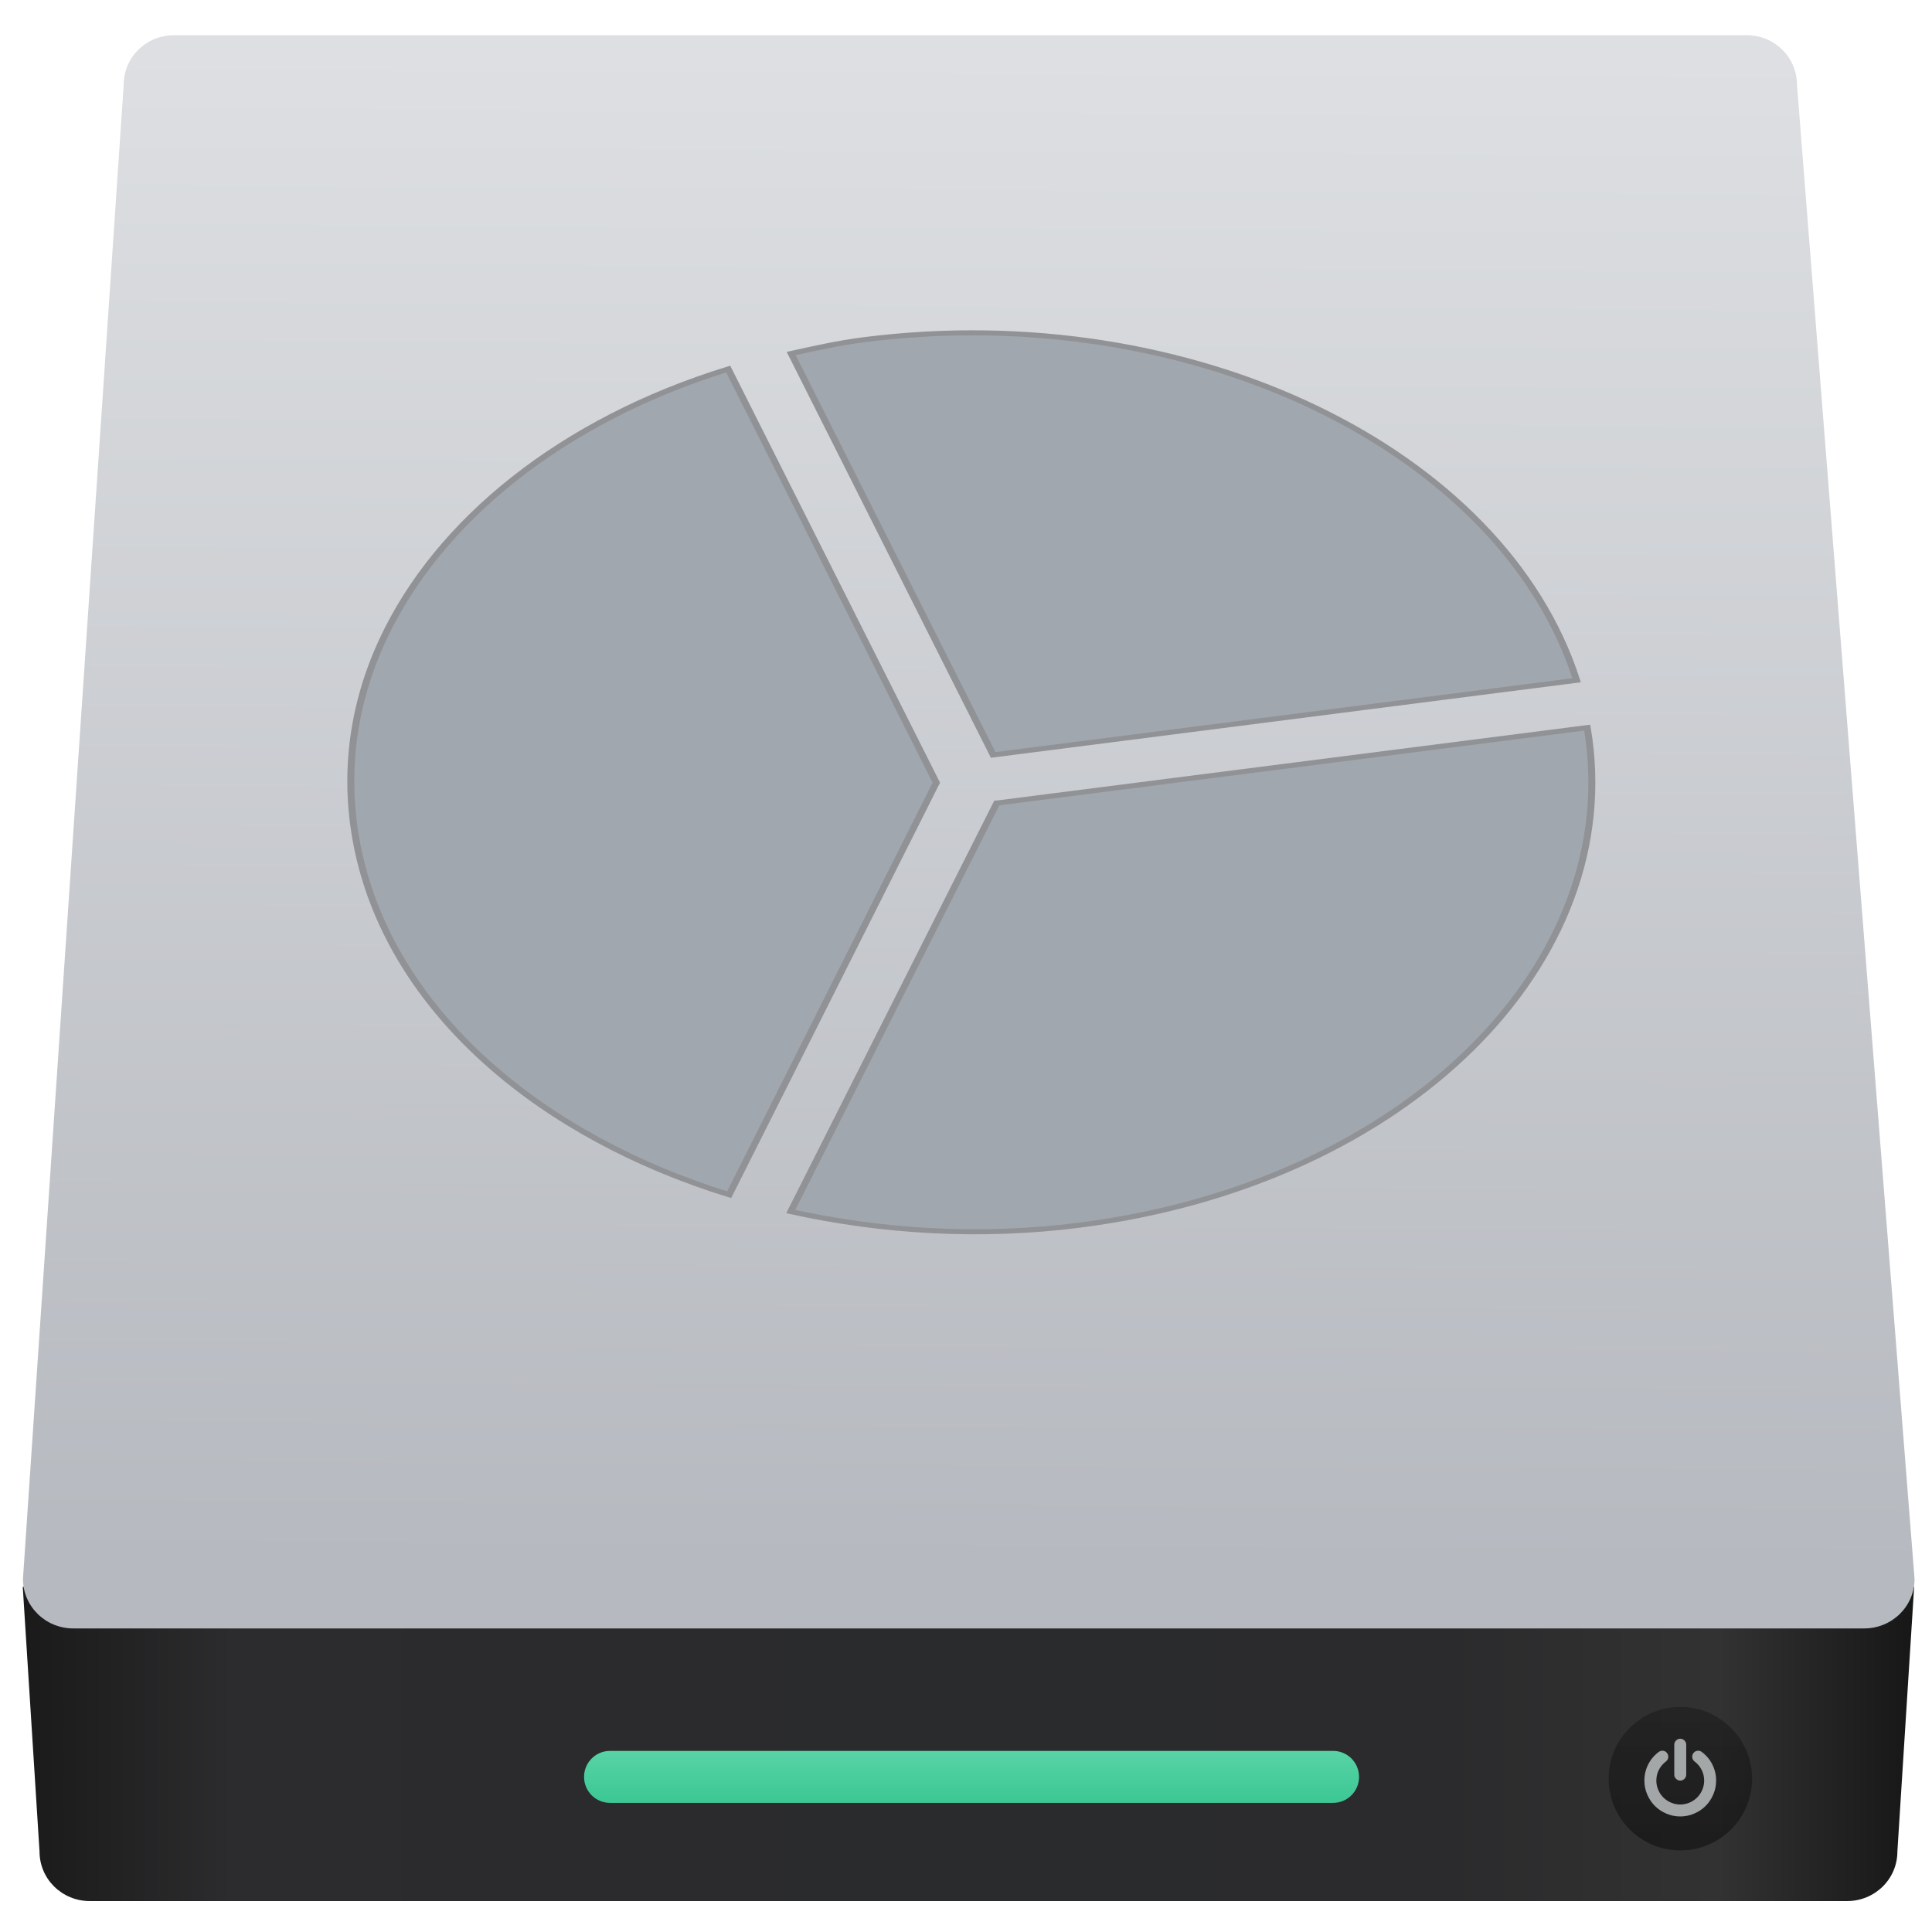
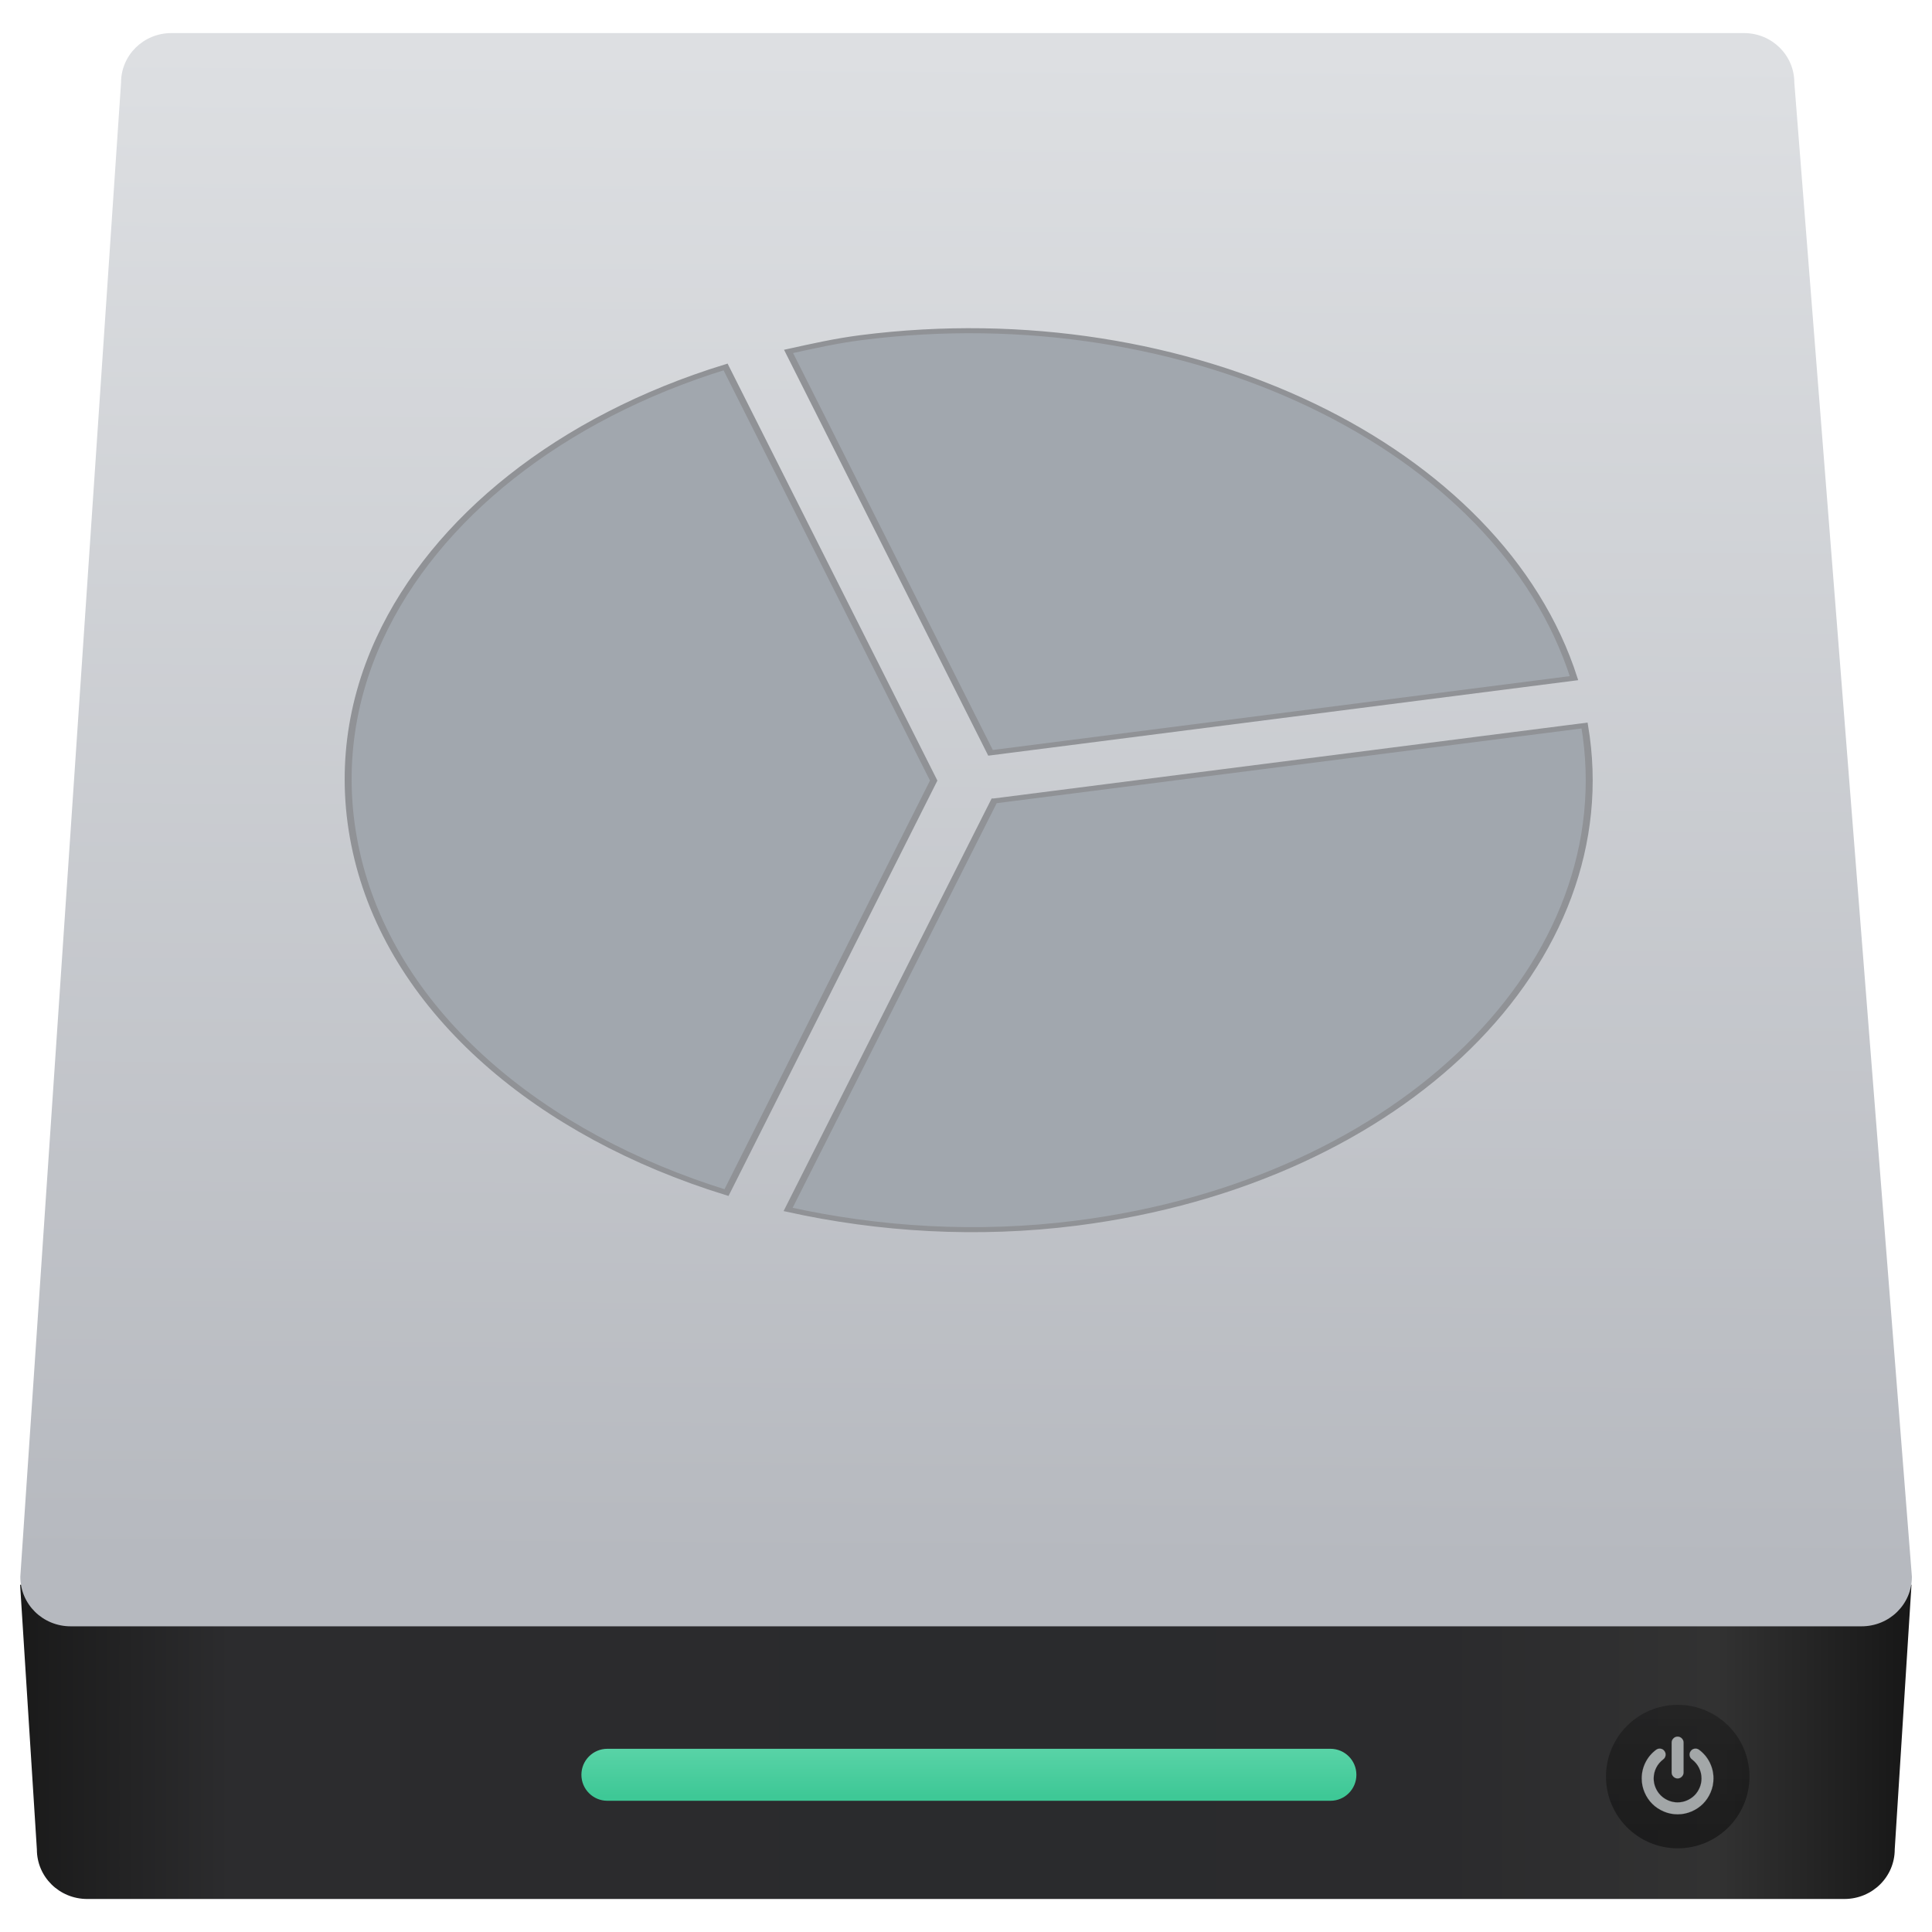
- <svg xmlns="http://www.w3.org/2000/svg" xmlns:ns2="http://www.openswatchbook.org/uri/2009/osb" xmlns:xlink="http://www.w3.org/1999/xlink" width="48" height="48" id="svg5453" version="1.1">
+ <svg xmlns="http://www.w3.org/2000/svg" xmlns:xlink="http://www.w3.org/1999/xlink" width="48" height="48" id="svg5453" version="1.1">
  <defs id="defs5455">
-     <linearGradient id="linearGradient3923">
-       <stop id="stop3925" offset="0" style="stop-color:#c8c8c8;stop-opacity:1;" />
-       <stop id="stop3927" offset="1" style="stop-color:#969696;stop-opacity:1;" />
+     <linearGradient id="linearGradient8311-06">
+       <stop id="stop8313-6" style="stop-color:#a9a3d4;stop-opacity:1" offset="0" />
+       <stop offset="0.47" style="stop-color:#87baff;stop-opacity:1" id="stop4462" />
+       <stop id="stop8315-2" style="stop-color:#89ec85;stop-opacity:1" offset="1" />
    </linearGradient>
+     <linearGradient gradientUnits="userSpaceOnUse" y2="23.5" x2="47" y1="23.5" x1="0" id="linearGradient4460" xlink:href="#linearGradient8311-06" />
+     <linearGradient id="linearGradient4915">
+       <stop style="stop-color:#8645a3;stop-opacity:1" offset="0" id="stop4917" />
+       <stop id="stop4919" offset="1" style="stop-color:#d164ff;stop-opacity:1" />
+     </linearGradient>
+     <linearGradient id="linearGradient3687-2">
+       <stop id="stop3689-6" offset="0" style="stop-color:#1a1a1a;stop-opacity:1" />
+       <stop style="stop-color:#2c2c2e;stop-opacity:1" offset="0.111" id="stop3691-8" />
+       <stop style="stop-color:#2b2b2d;stop-opacity:1" offset="0.29" id="stop3693-8" />
+       <stop style="stop-color:#2a2b2d;stop-opacity:1" offset="0.512" id="stop3695-4" />
+       <stop style="stop-color:#2b2b2d;stop-opacity:1" offset="0.752" id="stop3699-86" />
+       <stop id="stop3701-8" offset="0.897" style="stop-color:#323232;stop-opacity:1" />
+       <stop id="stop3703-9" offset="1" style="stop-color:#171717;stop-opacity:1" />
+     </linearGradient>
+     <linearGradient id="linearGradient4642">
+       <stop id="stop4644" style="stop-color:#0bac83;stop-opacity:1" offset="0" />
+       <stop id="stop4646" style="stop-color:#13ffaf;stop-opacity:1" offset="1" />
+     </linearGradient>
+     <linearGradient id="linearGradient4179-7">
+       <stop id="stop4181-2" style="stop-color:#e8d800;stop-opacity:1" offset="0" />
+       <stop id="stop4183-1" style="stop-color:#feff68;stop-opacity:1" offset="1" />
+     </linearGradient>
+     <linearGradient id="linearGradient4422">
+       <stop style="stop-color:#ff9300;stop-opacity:1" offset="0" id="stop4424" />
+       <stop style="stop-color:#ffd702;stop-opacity:1" offset="1" id="stop4426" />
+     </linearGradient>
+     <linearGradient gradientTransform="matrix(0.2484154,0,0,0.2442788,433.3838,517.1709)" y2="107.361" x2="122.719" y1="107.361" x1="10.094" gradientUnits="userSpaceOnUse" id="linearGradient4197-9" xlink:href="#linearGradient3687-2" />
+     <linearGradient gradientUnits="userSpaceOnUse" y2="518.407" x2="449.549" y1="540.746" x1="449.428" id="linearGradient4998" xlink:href="#linearGradient4992" />
+     <linearGradient id="linearGradient4992">
+       <stop id="stop4994" offset="0" style="stop-color:#b6b9bf;stop-opacity:1" />
+       <stop id="stop4996" offset="1" style="stop-color:#dddfe2;stop-opacity:1" />
+     </linearGradient>
+     <linearGradient gradientTransform="matrix(0.5053957,0,0,1,229.1484,2.166555)" gradientUnits="userSpaceOnUse" y2="543.088" x2="451.021" y1="544.15" x1="451.021" id="linearGradient4735" xlink:href="#linearGradient8467-7" />
    <linearGradient id="linearGradient8467-7">
      <stop offset="0" style="stop-color:#3ec896;stop-opacity:1" id="stop8469-4" />
      <stop offset="1" style="stop-color:#66d9af;stop-opacity:1" id="stop8471-7" />
    </linearGradient>
-     <linearGradient id="linearGradient4992">
-       <stop id="stop4994" offset="0" style="stop-color:#b6b9bf;stop-opacity:1" />
-       <stop id="stop4996" offset="1" style="stop-color:#dddfe2;stop-opacity:1" />
-     </linearGradient>
+     <linearGradient gradientTransform="translate(0,0.1063949)" gradientUnits="userSpaceOnUse" y2="544.724" x2="467.175" y1="546.847" x1="467.175" id="linearGradient4963" xlink:href="#linearGradient4957" />
    <linearGradient id="linearGradient4957">
      <stop id="stop4959" offset="0" style="stop-color:#040404;stop-opacity:1" />
      <stop id="stop4961" offset="1" style="stop-color:#121212;stop-opacity:0.908" />
    </linearGradient>
-     <linearGradient gradientTransform="matrix(0.2484154,0,0,0.2442788,433.3838,517.1709)" y2="107.361" x2="122.719" y1="107.361" x1="10.094" gradientUnits="userSpaceOnUse" id="linearGradient4197-9" xlink:href="#linearGradient3687-7" />
-     <linearGradient id="linearGradient3687-7">
-       <stop style="stop-color:#1a1a1a;stop-opacity:1" offset="0" id="stop3689-9" />
-       <stop id="stop3691-0" offset="0.111" style="stop-color:#2c2c2e;stop-opacity:1" />
-       <stop id="stop3693-6" offset="0.29" style="stop-color:#2b2b2d;stop-opacity:1" />
-       <stop id="stop3695-9" offset="0.512" style="stop-color:#2a2b2d;stop-opacity:1" />
-       <stop id="stop3699-5" offset="0.752" style="stop-color:#2b2b2d;stop-opacity:1" />
-       <stop style="stop-color:#323232;stop-opacity:1" offset="0.897" id="stop3701-3" />
-       <stop style="stop-color:#171717;stop-opacity:1" offset="1" id="stop3703-6" />
-     </linearGradient>
-     <linearGradient y2="188.156" x2="319.022" y1="188.156" x1="57.289" gradientUnits="userSpaceOnUse" id="linearGradient4740" xlink:href="#linearGradient3923" />
-     <linearGradient y2="188.156" x2="319.022" y1="188.156" x1="57.289" gradientUnits="userSpaceOnUse" id="linearGradient4742" xlink:href="#linearGradient3923" />
-     <linearGradient y2="188.156" x2="319.022" y1="188.156" x1="57.289" gradientUnits="userSpaceOnUse" id="linearGradient4744" xlink:href="#linearGradient3923" />
-     <linearGradient y2="188.156" x2="319.022" y1="188.156" x1="57.289" gradientUnits="userSpaceOnUse" id="linearGradient4746" xlink:href="#linearGradient3923" />
-     <linearGradient y2="188.156" x2="319.022" y1="188.156" x1="57.289" gradientUnits="userSpaceOnUse" id="linearGradient4748" xlink:href="#linearGradient3923" />
-     <linearGradient y2="188.156" x2="319.022" y1="188.156" x1="57.289" gradientUnits="userSpaceOnUse" id="linearGradient4750" xlink:href="#linearGradient3923" />
-     <linearGradient y2="188.156" x2="319.022" y1="188.156" x1="57.289" gradientUnits="userSpaceOnUse" id="linearGradient4752" xlink:href="#linearGradient3923" />
-     <linearGradient y2="188.156" x2="319.022" y1="188.156" x1="57.289" gradientUnits="userSpaceOnUse" id="linearGradient4754" xlink:href="#linearGradient3923" />
-     <linearGradient y2="188.156" x2="319.022" y1="188.156" x1="57.289" gradientUnits="userSpaceOnUse" id="linearGradient4756" xlink:href="#linearGradient3923" />
-     <linearGradient y2="188.156" x2="319.022" y1="188.156" x1="57.289" gradientUnits="userSpaceOnUse" id="linearGradient4758" xlink:href="#linearGradient3923" />
-     <linearGradient y2="188.156" x2="319.022" y1="188.156" x1="57.289" gradientUnits="userSpaceOnUse" id="linearGradient4760" xlink:href="#linearGradient3923" />
-     <linearGradient y2="188.156" x2="319.022" y1="188.156" x1="57.289" gradientUnits="userSpaceOnUse" id="linearGradient4762" xlink:href="#linearGradient3923" />
-     <linearGradient y2="188.156" x2="319.022" y1="188.156" x1="57.289" gradientUnits="userSpaceOnUse" id="linearGradient4764" xlink:href="#linearGradient3923" />
-     <linearGradient y2="188.156" x2="319.022" y1="188.156" x1="57.289" gradientUnits="userSpaceOnUse" id="linearGradient4766" xlink:href="#linearGradient3923" />
-     <linearGradient y2="188.156" x2="319.022" y1="188.156" x1="57.289" gradientUnits="userSpaceOnUse" id="linearGradient4768" xlink:href="#linearGradient3923" />
-     <linearGradient id="linearGradient4207" ns2:paint="gradient">
-       <stop style="stop-color:#3498db;stop-opacity:1;" offset="0" id="stop3371" />
-       <stop style="stop-color:#3498db;stop-opacity:0;" offset="1" id="stop3373" />
-     </linearGradient>
-     <linearGradient gradientTransform="matrix(0.5053957,0,0,1,229.1484,2.166555)" gradientUnits="userSpaceOnUse" y2="543.088" x2="451.021" y1="544.15" x1="451.021" id="linearGradient4735" xlink:href="#linearGradient8467-7" />
-     <linearGradient gradientTransform="translate(0,0.1063949)" gradientUnits="userSpaceOnUse" y2="544.724" x2="467.175" y1="546.847" x1="467.175" id="linearGradient4963" xlink:href="#linearGradient4957" />
-     <linearGradient gradientUnits="userSpaceOnUse" y2="518.407" x2="449.549" y1="540.746" x1="449.428" id="linearGradient4998" xlink:href="#linearGradient4992" />
-     <linearGradient xlink:href="#linearGradient3923" id="linearGradient5192" gradientUnits="userSpaceOnUse" x1="57.289" y1="188.156" x2="319.022" y2="188.156" />
  </defs>
  <g id="layer1" transform="translate(-384.5714,-499.798)">
-     <g id="g5207" transform="matrix(1.208546,0,0,1.208546,-85.31878,-109.2723)">
-       <g transform="translate(44.99991,-0.8003837)" id="g5194">
-         <g transform="matrix(0.7375057,0,0,0.7375057,62.39582,138.4747)" id="layer1-0">
-           <g id="layer1-37" transform="matrix(1.884517,0,0,1.884517,-346.0235,-478.7152)">
-             <flowRoot xml:space="preserve" id="flowRoot4170-9" style="font-style:normal;font-variant:normal;font-weight:normal;font-stretch:normal;font-size:10px;line-height:125%;font-family:sans-serif;-inkscape-font-specification:'sans-serif, Normal';text-align:start;letter-spacing:0px;word-spacing:0px;writing-mode:lr-tb;text-anchor:start;fill:#000000;fill-opacity:1;stroke:none" transform="translate(389.5714,520.798)">
-               <flowRegion id="flowRegion4172-4">
-                 <rect id="rect4174-8" width="27" height="15" x="22" y="3" />
-               </flowRegion>
-               <flowPara id="flowPara4176-9">Plasm</flowPara>
-             </flowRoot>
-             <g id="layer1-3" transform="translate(-56.14344,-2.137946)">
-               <g transform="translate(6.679591,2.113471)" id="g5522-9">
-                 <path style="fill:url(#linearGradient4197-9);fill-opacity:1;stroke:none" d="m 435.891,541.073 0.248,3.915 c 0,0.406 0.332,0.733 0.745,0.733 l 25.99,0 c 0.413,0 0.745,-0.327 0.745,-0.733 l 0.248,-3.915 -27.978,0 z" id="rect3001-4" />
-                 <path style="fill:url(#linearGradient4998);fill-opacity:1;stroke:none" d="m 438.129,518.122 23.26,0 c 0.413,0 0.745,0.327 0.745,0.733 l 1.739,22.1 c 0,0.406 -0.332,0.733 -0.745,0.733 l -26.489,0 c -0.413,0 -0.745,-0.327 -0.745,-0.733 l 1.49,-22.1 c 0,-0.406 0.332,-0.733 0.745,-0.733 z" id="path3778" />
-                 <g transform="matrix(0.6481917,0,0,0.6481917,459.0424,-145.9128)" id="g4263" />
-                 <g id="g5408-7" transform="matrix(0.01560666,-1.1115667e-4,8.7994552e-5,0.01235465,452.5236,526.3262)" style="fill:url(#linearGradient5192);fill-opacity:1">
-                   <g id="g5372-1" style="fill:url(#linearGradient4740);fill-opacity:1" />
-                   <g id="g5374-8" style="fill:url(#linearGradient4742);fill-opacity:1" />
-                   <g id="g5376-8" style="fill:url(#linearGradient4744);fill-opacity:1" />
-                   <g id="g5378-8" style="fill:url(#linearGradient4746);fill-opacity:1" />
-                   <g id="g5380-5" style="fill:url(#linearGradient4748);fill-opacity:1" />
-                   <g id="g5382-5" style="fill:url(#linearGradient4750);fill-opacity:1" />
-                   <g id="g5384-9" style="fill:url(#linearGradient4752);fill-opacity:1" />
-                   <g id="g5386-2" style="fill:url(#linearGradient4754);fill-opacity:1" />
-                   <g id="g5388-1" style="fill:url(#linearGradient4756);fill-opacity:1" />
-                   <g id="g5390-5" style="fill:url(#linearGradient4758);fill-opacity:1" />
-                   <g id="g5392-8" style="fill:url(#linearGradient4760);fill-opacity:1" />
-                   <g id="g5394-6" style="fill:url(#linearGradient4762);fill-opacity:1" />
-                   <g id="g5396-5" style="fill:url(#linearGradient4764);fill-opacity:1" />
-                   <g id="g5398-2" style="fill:url(#linearGradient4766);fill-opacity:1" />
-                   <g id="g5400-9" style="fill:url(#linearGradient4768);fill-opacity:1" />
-                 </g>
-               </g>
-               <rect style="opacity:1;fill:url(#linearGradient4735);fill-opacity:1;stroke:none;stroke-width:0.2;stroke-linecap:round;stroke-linejoin:round;stroke-miterlimit:4;stroke-dasharray:none;stroke-opacity:1" id="rect4727-4" width="11.463" height="0.769" x="450.873" y="545.613" ry="0.384" />
-               <ellipse ry="1.061" rx="1.061" cy="546.024" cx="467.089" id="path4955" style="opacity:0.452;fill:url(#linearGradient4963);fill-opacity:1;stroke:none;stroke-width:1.7;stroke-linecap:round;stroke-linejoin:round;stroke-miterlimit:4;stroke-dasharray:none;stroke-opacity:1" />
-               <g style="opacity:0.668;fill:#e3e8ea;fill-opacity:1" id="layer1-2-8" transform="matrix(0.06690024,0,0,0.06690024,429.3082,506.3037)">
-                 <g id="power27" transform="matrix(0.126765,0,0,0.126765,556.7172,584.8631)" style="fill:#e3e8ea;fill-opacity:1">
-                   <g id="g953" style="fill:#e3e8ea;fill-opacity:1">
-                     <path d="m 63,73.215 c 2.824,0 5.27,-1.031 7.332,-3.096 2.064,-2.063 3.098,-4.508 3.098,-7.332 l 0,-52.144 C 73.43,7.818 72.397,5.374 70.332,3.311 68.27,1.246 65.825,0.214 63,0.214 c -2.825,0 -5.269,1.033 -7.333,3.097 -2.064,2.063 -3.096,4.508 -3.096,7.332 l 0,52.144 c 0,2.824 1.032,5.269 3.096,7.332 2.064,2.065 4.509,3.096 7.333,3.096 l 0,0 z" id="path955" style="fill:#e3e8ea;fill-opacity:1" />
-                     <path d="M 119.014,45.269 C 114.641,36.525 108.491,29.192 100.561,23.272 98.28,21.534 95.7,20.855 92.821,21.235 c -2.879,0.38 -5.16,1.738 -6.844,4.073 -1.738,2.281 -2.403,4.847 -1.996,7.699 0.406,2.853 1.752,5.147 4.033,6.885 5.321,4.019 9.438,8.935 12.342,14.747 2.906,5.811 4.358,12.004 4.358,18.575 0,5.65 -1.1,11.04 -3.299,16.173 -2.2,5.133 -5.174,9.573 -8.922,13.321 -3.748,3.747 -8.187,6.721 -13.32,8.921 -5.133,2.2 -10.524,3.301 -16.173,3.301 -5.648,0 -11.039,-1.101 -16.172,-3.301 -5.133,-2.2 -9.573,-5.174 -13.321,-8.921 -3.747,-3.748 -6.721,-8.188 -8.921,-13.321 -2.2,-5.133 -3.3,-10.523 -3.3,-16.173 0,-6.571 1.453,-12.763 4.359,-18.575 2.906,-5.811 7.02,-10.727 12.343,-14.747 2.281,-1.739 3.625,-4.033 4.033,-6.885 0.407,-2.851 -0.258,-5.418 -1.996,-7.699 -1.684,-2.335 -3.951,-3.693 -6.803,-4.073 -2.852,-0.38 -5.446,0.299 -7.781,2.037 -7.931,5.92 -14.081,13.253 -18.454,21.997 -4.373,8.745 -6.559,18.06 -6.559,27.945 0,8.474 1.657,16.566 4.97,24.279 3.314,7.713 7.767,14.366 13.362,19.961 5.594,5.594 12.248,10.049 19.961,13.36 7.713,3.314 15.806,4.972 24.279,4.972 8.473,0 16.566,-1.658 24.279,-4.972 7.713,-3.312 14.367,-7.766 19.961,-13.36 5.594,-5.594 10.047,-12.248 13.361,-19.961 3.313,-7.713 4.969,-15.806 4.969,-24.279 0,-9.885 -2.183,-19.2 -6.556,-27.945 l 0,0 z" id="path957" style="fill:#e3e8ea;fill-opacity:1" />
-                   </g>
-                 </g>
+     <g transform="translate(392.244,-502.5166)" id="layer1-4">
+       <g transform="matrix(1.138587,0,0,1.138587,-3.456204,-142.8028)" id="g4413" style="stroke-width:1.317;stroke-miterlimit:4;stroke-dasharray:none">
+         <g id="g4312" transform="matrix(1.053938,0,0,1.053938,-0.9129872,-55.41166)">
+           <g transform="matrix(0.8333336,0,0,0.8333336,-408.2811,587.9022)" id="layer1-0">
+             <g transform="matrix(1.112463,0,0,1.112463,-46.05517,-58.71788)" id="g4338-1">
+               <g transform="matrix(0.840026,0,0,0.840026,94.72284,341.9716)" id="g4340-3">
+                 <g transform="matrix(1.016661,0,0,1.016661,-5.048318,-3.835953)" id="g4414" />
+                 <g id="g4304" />
+                 <g id="g4306" />
+                 <g id="g4308" />
+                 <g id="g4310" />
+                 <g id="g4312-3" />
+                 <g id="g4314" />
+                 <g id="g4316" />
+                 <g id="g4318" />
+                 <g id="g4320" />
+                 <g id="g4322" />
+                 <g id="g4324" />
+                 <g id="g4326" />
+                 <g id="g4328-3" />
+                 <g id="g4330-0" />
+                 <g id="g4332-2" />
              </g>
            </g>
          </g>
-         </g>
-       </g>
-       <g style="stroke:#909296;stroke-width:0.1;stroke-miterlimit:4;stroke-dasharray:none;stroke-opacity:1" transform="matrix(1.218312,0,0,1.218312,-88.62422,-112.3911)" id="layer1-33">
-         <g style="stroke:#909296;stroke-width:0.1;stroke-miterlimit:4;stroke-dasharray:none;stroke-opacity:1" transform="translate(374.974,-511.2269)" id="layer1-20">
-           <g style="stroke:#909296;stroke-width:0.113;stroke-miterlimit:4;stroke-dasharray:none;stroke-opacity:1" id="g6914" transform="matrix(0.882524,0,0,0.882524,-41.3689,133.0715)">
-             <g style="stroke:#909296;stroke-width:0.113;stroke-miterlimit:4;stroke-dasharray:none;stroke-opacity:1" id="g7040" transform="translate(60.59772,-5.81074)">
-               <g style="fill:#a1a7ae;fill-opacity:1;stroke:#909296;stroke-width:0.157;stroke-miterlimit:4;stroke-dasharray:none;stroke-opacity:1" transform="matrix(0.8480966,0,0,0.6134982,43.83814,392.3789)" id="g4037">
-                 <path id="path4031" d="m -22.813,1027.773 -4.644,12.731 c 2.042,0.623 4.26,0.822 6.507,0.425 7.366,-1.299 12.347,-8.169 11.449,-15.507 l -13.311,2.351 z" style="fill:#a1a7ae;fill-opacity:1;stroke:#909296;stroke-width:0.157;stroke-miterlimit:4;stroke-dasharray:none;stroke-opacity:1" />
-                 <path id="path4033" d="m -28.867,1014.247 0,0 z m 1.42,-0.484 4.553,12.51 13.154,-2.327 c -1.667,-7.203 -8.702,-11.912 -16.068,-10.613 -0.57,0.1 -1.099,0.266 -1.639,0.43 z" style="fill:#a1a7ae;fill-opacity:1;stroke:#909296;stroke-width:0.157;stroke-miterlimit:4;stroke-dasharray:none;stroke-opacity:1" />
-                 <path id="path4035" d="m -28.867,1014.247 c -3.726,1.586 -6.544,4.717 -7.796,8.458 -0.717,2.141 -0.914,4.485 -0.495,6.864 0.853,4.837 4.109,8.614 8.312,10.41 l 4.671,-12.841 -4.692,-12.891 z" style="fill:#a1a7ae;fill-opacity:1;stroke:#909296;stroke-width:0.157;stroke-miterlimit:4;stroke-dasharray:none;stroke-opacity:1" />
-               </g>
-             </g>
+           <g transform="matrix(0.9183596,0,0,0.6643252,38.88508,340.6476)" style="fill:#a1a7ae;fill-opacity:1;stroke:#909296;stroke-width:0.157;stroke-miterlimit:4;stroke-dasharray:none;stroke-opacity:1" id="g3447">
+             <path id="rect3001-4" d="m 435.891,541.073 0.248,3.915 c 0,0.406 0.332,0.733 0.745,0.733 l 25.99,0 c 0.413,0 0.745,-0.327 0.745,-0.733 l 0.248,-3.915 -27.978,0 z" style="fill:url(#linearGradient4197-9);fill-opacity:1;stroke:none" transform="matrix(1.524175,0,0,2.107012,-709.1455,-87.84733)" />
+             <path id="path3778" d="m 438.129,518.122 23.26,0 c 0.413,0 0.745,0.327 0.745,0.733 l 1.739,22.1 c 0,0.406 -0.332,0.733 -0.745,0.733 l -26.489,0 c -0.413,0 -0.745,-0.327 -0.745,-0.733 l 1.49,-22.1 c 0,-0.406 0.332,-0.733 0.745,-0.733 z" style="fill:url(#linearGradient4998);fill-opacity:1;stroke:none" transform="matrix(1.524175,0,0,2.107012,-709.1455,-87.84733)" />
+             <rect ry="0.384" y="545.613" x="450.873" height="0.769" width="11.463" id="rect4727-4" style="opacity:1;fill:url(#linearGradient4735);fill-opacity:1;stroke:none;stroke-width:0.2;stroke-linecap:round;stroke-linejoin:round;stroke-miterlimit:4;stroke-dasharray:none;stroke-opacity:1" transform="matrix(1.524175,0,0,2.107012,-719.3264,-92.30043)" />
+             <ellipse style="opacity:0.452;fill:url(#linearGradient4963);fill-opacity:1;stroke:none;stroke-width:1.7;stroke-linecap:round;stroke-linejoin:round;stroke-miterlimit:4;stroke-dasharray:none;stroke-opacity:1" id="path4955" cx="467.089" cy="546.024" rx="1.061" ry="1.061" transform="matrix(1.524175,0,0,2.107012,-719.3264,-92.30043)" />
+             <path style="opacity:0.668;fill:#e3e8ea;fill-opacity:1" id="path955" d="m 63,73.215 c 2.824,0 5.27,-1.031 7.332,-3.096 2.064,-2.063 3.098,-4.508 3.098,-7.332 l 0,-52.144 C 73.43,7.818 72.397,5.374 70.332,3.311 68.27,1.246 65.825,0.214 63,0.214 c -2.825,0 -5.269,1.033 -7.333,3.097 -2.064,2.063 -3.096,4.508 -3.096,7.332 l 0,52.144 c 0,2.824 1.032,5.269 3.096,7.332 2.064,2.065 4.509,3.096 7.333,3.096 l 0,0 z" transform="matrix(0.01292593,0,0,0.01786874,-8.218366,1056.929)" />
+             <path style="opacity:0.668;fill:#e3e8ea;fill-opacity:1" id="path957" d="M 119.014,45.269 C 114.641,36.525 108.491,29.192 100.561,23.272 98.28,21.534 95.7,20.855 92.821,21.235 c -2.879,0.38 -5.16,1.738 -6.844,4.073 -1.738,2.281 -2.403,4.847 -1.996,7.699 0.406,2.853 1.752,5.147 4.033,6.885 5.321,4.019 9.438,8.935 12.342,14.747 2.906,5.811 4.358,12.004 4.358,18.575 0,5.65 -1.1,11.04 -3.299,16.173 -2.2,5.133 -5.174,9.573 -8.922,13.321 -3.748,3.747 -8.187,6.721 -13.32,8.921 -5.133,2.2 -10.524,3.301 -16.173,3.301 -5.648,0 -11.039,-1.101 -16.172,-3.301 -5.133,-2.2 -9.573,-5.174 -13.321,-8.921 -3.747,-3.748 -6.721,-8.188 -8.921,-13.321 -2.2,-5.133 -3.3,-10.523 -3.3,-16.173 0,-6.571 1.453,-12.763 4.359,-18.575 2.906,-5.811 7.02,-10.727 12.343,-14.747 2.281,-1.739 3.625,-4.033 4.033,-6.885 0.407,-2.851 -0.258,-5.418 -1.996,-7.699 -1.684,-2.335 -3.951,-3.693 -6.803,-4.073 -2.852,-0.38 -5.446,0.299 -7.781,2.037 -7.931,5.92 -14.081,13.253 -18.454,21.997 -4.373,8.745 -6.559,18.06 -6.559,27.945 0,8.474 1.657,16.566 4.97,24.279 3.314,7.713 7.767,14.366 13.362,19.961 5.594,5.594 12.248,10.049 19.961,13.36 7.713,3.314 15.806,4.972 24.279,4.972 8.473,0 16.566,-1.658 24.279,-4.972 7.713,-3.312 14.367,-7.766 19.961,-13.36 5.594,-5.594 10.047,-12.248 13.361,-19.961 3.313,-7.713 4.969,-15.806 4.969,-24.279 0,-9.885 -2.183,-19.2 -6.556,-27.945 l 0,0 z" transform="matrix(0.01292593,0,0,0.01786874,-8.218366,1056.929)" />
+             <path style="fill:#a1a7ae;fill-opacity:1;stroke:#909296;stroke-width:0.157;stroke-miterlimit:4;stroke-dasharray:none;stroke-opacity:1" d="m -22.813,1027.773 -4.644,12.731 c 2.042,0.623 4.26,0.822 6.507,0.425 7.366,-1.299 12.347,-8.169 11.449,-15.507 l -13.311,2.351 z" id="path4031" />
+             <path style="fill:#a1a7ae;fill-opacity:1;stroke:#909296;stroke-width:0.157;stroke-miterlimit:4;stroke-dasharray:none;stroke-opacity:1" d="m -28.867,1014.247 0,0 z m 1.42,-0.484 4.553,12.51 13.154,-2.327 c -1.667,-7.203 -8.702,-11.912 -16.068,-10.613 -0.57,0.1 -1.099,0.266 -1.639,0.43 z" id="path4033" />
+             <path style="fill:#a1a7ae;fill-opacity:1;stroke:#909296;stroke-width:0.157;stroke-miterlimit:4;stroke-dasharray:none;stroke-opacity:1" d="m -28.867,1014.247 c -3.726,1.586 -6.544,4.717 -7.796,8.458 -0.717,2.141 -0.914,4.485 -0.495,6.864 0.853,4.837 4.109,8.614 8.312,10.41 l 4.671,-12.841 -4.692,-12.891 z" id="path4035" />
          </g>
        </g>
      </g>
+       <g style="fill:url(#linearGradient4460);fill-opacity:1" transform="matrix(0.4879688,0,0,0.4879688,21.35672,1026.898)" id="g3" />
    </g>
  </g>
</svg>
